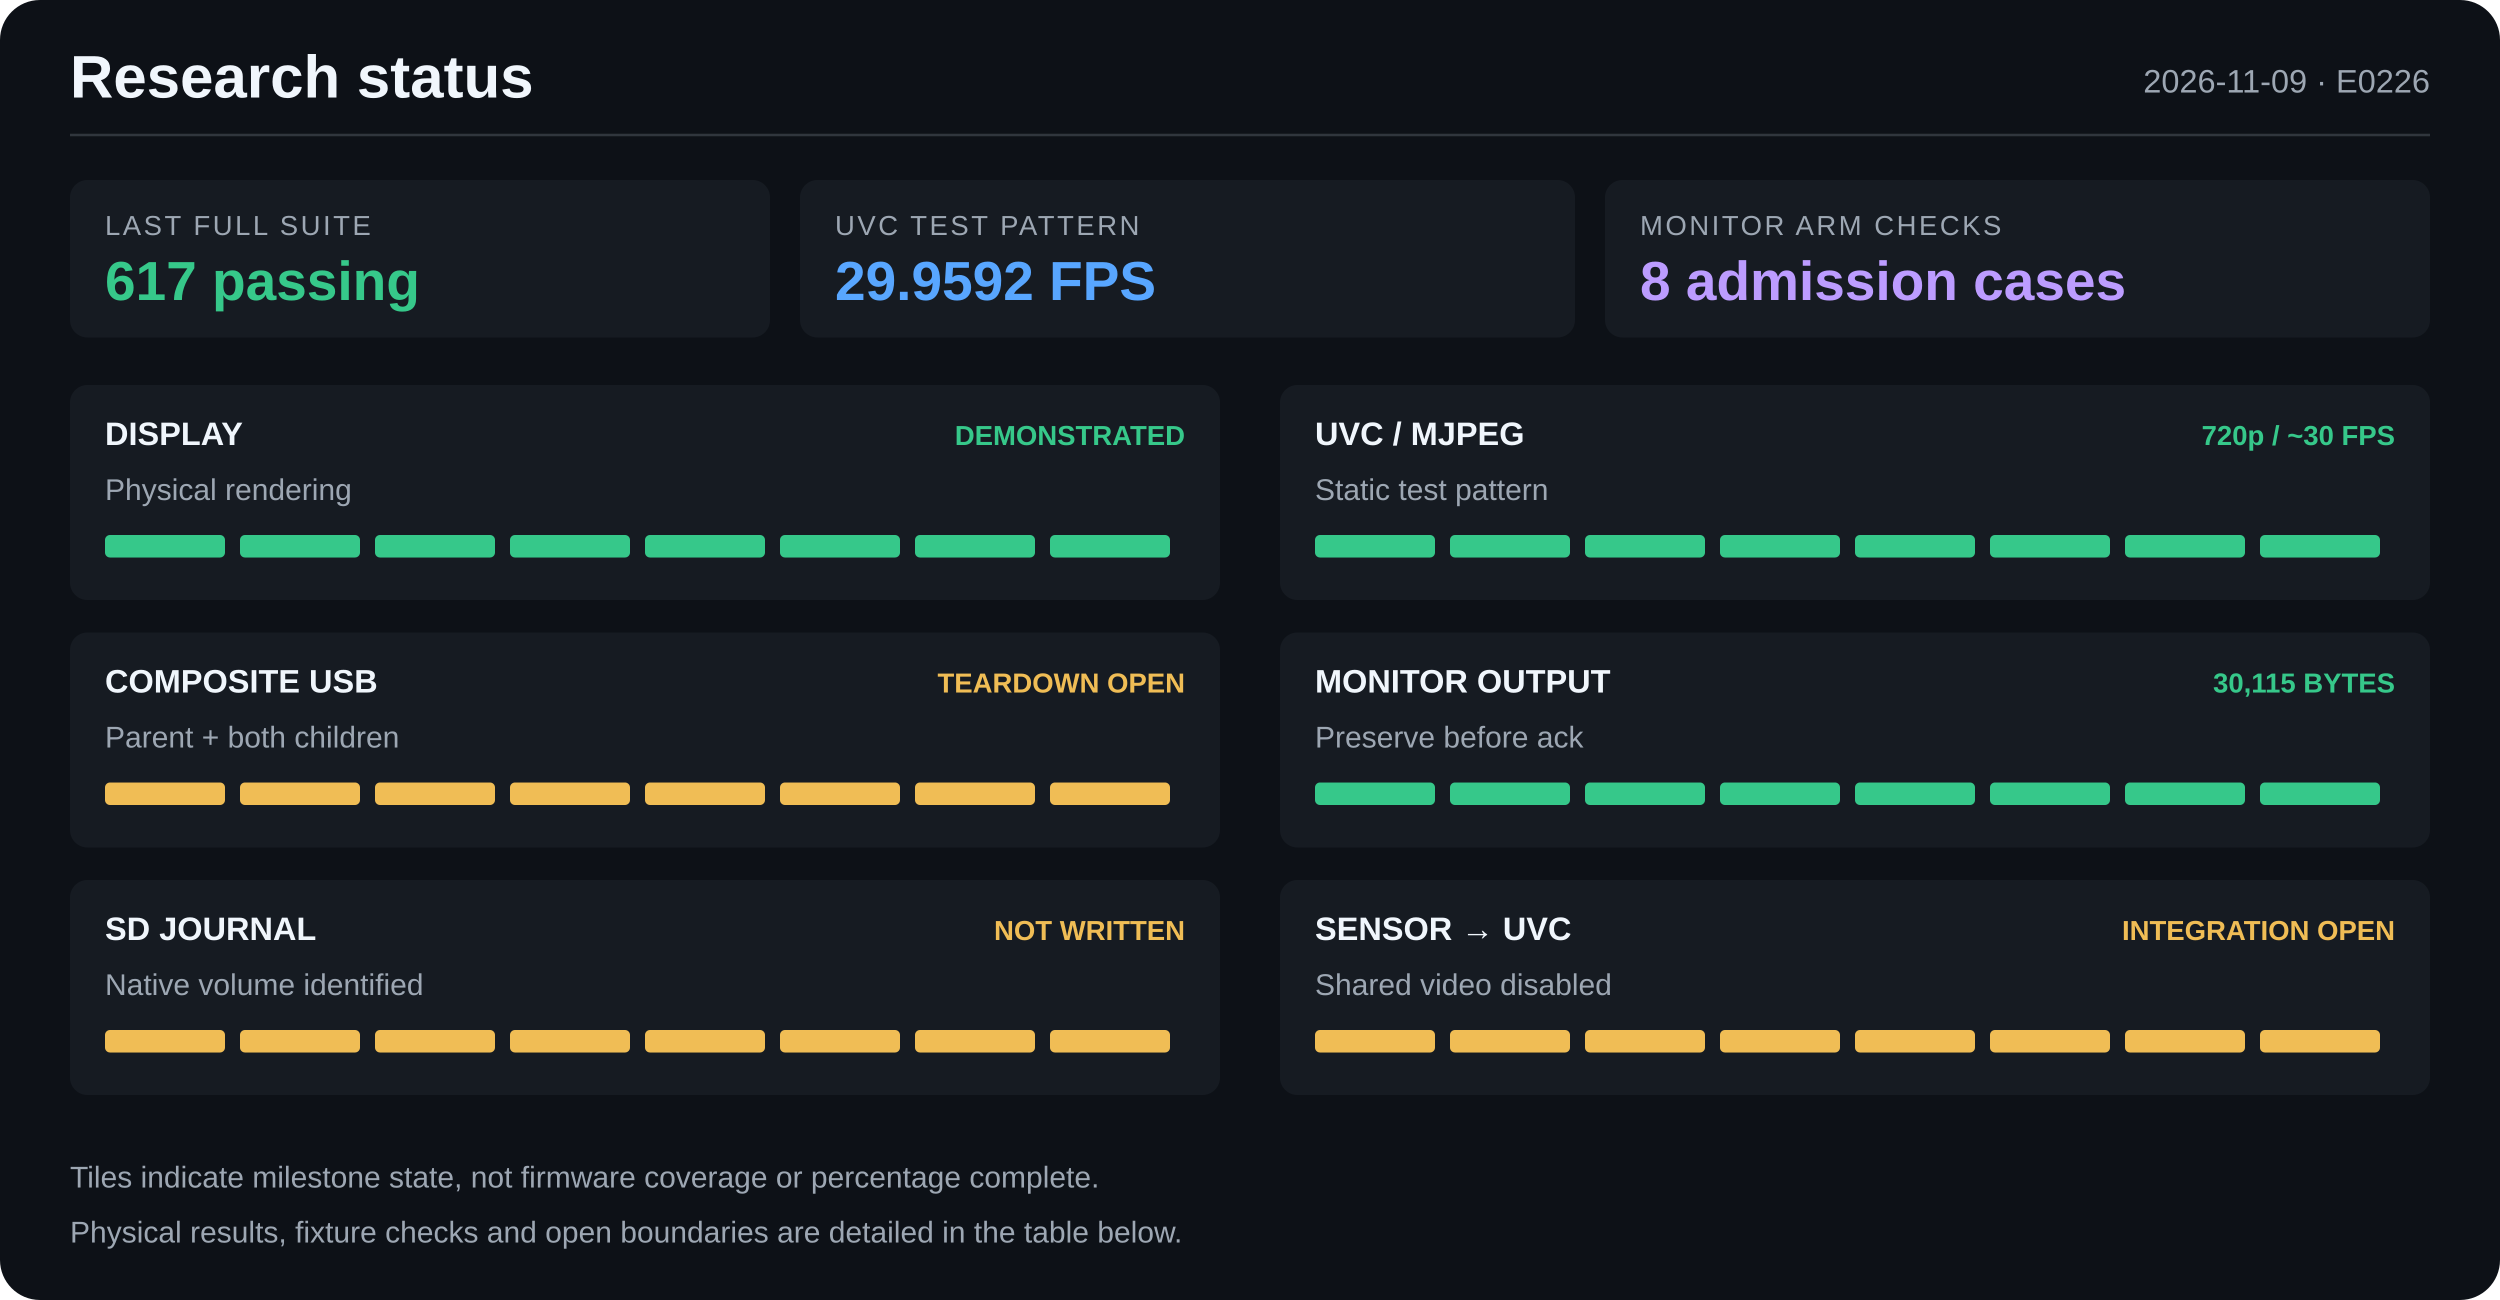
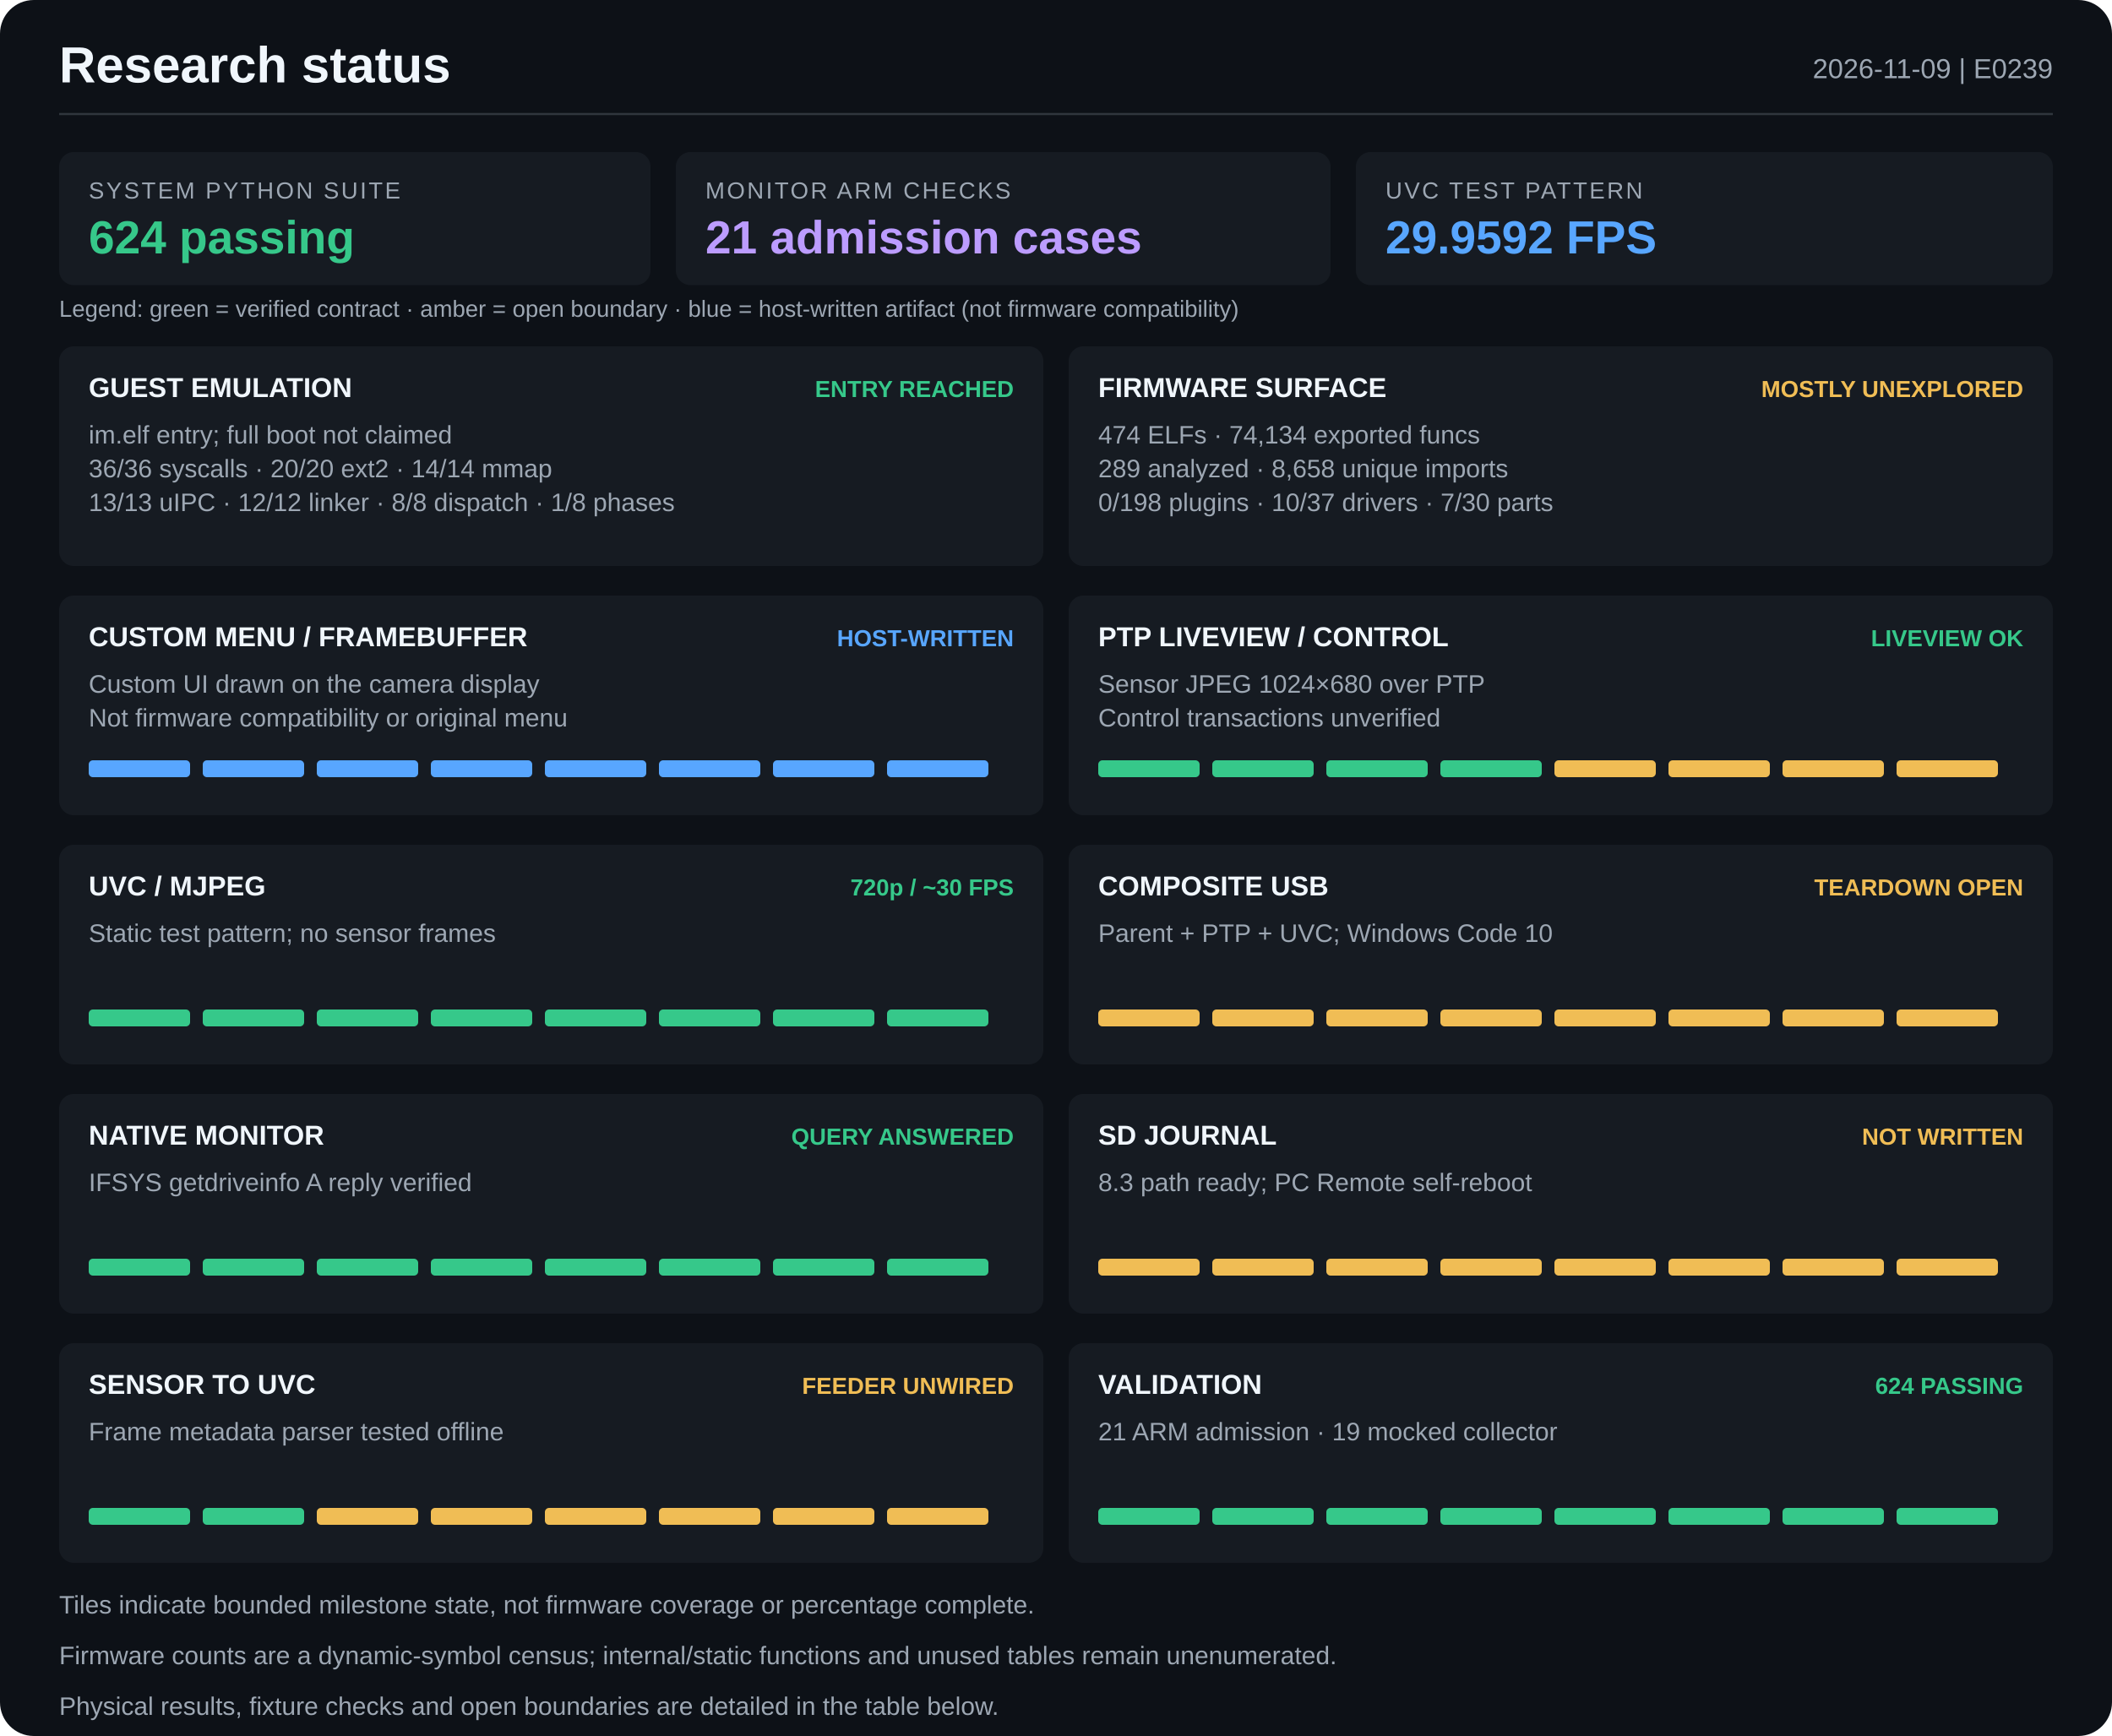
- <svg xmlns="http://www.w3.org/2000/svg" width="1000" height="520" viewBox="0 0 1000 520" role="img" aria-labelledby="title desc">
-   <rect width="1000" height="520" rx="16" fill="#0d1117" />
+ <svg xmlns="http://www.w3.org/2000/svg" width="1000" height="822" viewBox="0 0 1000 822" role="img" aria-labelledby="title desc">
+   <rect width="1000" height="822" rx="16" fill="#0d1117" />
  <g font-family="Segoe UI,Arial,sans-serif">
    <text x="28" y="39" fill="#f0f6fc" font-size="24" font-weight="700">Research status</text>
-     <text x="972" y="37" text-anchor="end" fill="#9da7b3" font-size="13">2026-11-09 · E0226</text>
+     <text x="972" y="37" text-anchor="end" fill="#9da7b3" font-size="13">2026-11-09 | E0239</text>
    <path d="M28 54H972" stroke="#30363d" />
    <rect x="28" y="72" width="280" height="63" rx="7" fill="#161b22" />
-     <text x="42" y="94" fill="#9da7b3" font-size="11" letter-spacing="1">LAST FULL SUITE</text>
-     <text x="42" y="120" fill="#36c88a" font-size="22" font-weight="700">617 passing</text>
+     <text x="42" y="94" fill="#9da7b3" font-size="11" letter-spacing="1">SYSTEM PYTHON SUITE</text>
+     <text x="42" y="120" fill="#36c88a" font-size="22" font-weight="700">624 passing</text>
    <rect x="320" y="72" width="310" height="63" rx="7" fill="#161b22" />
-     <text x="334" y="94" fill="#9da7b3" font-size="11" letter-spacing="1">UVC TEST PATTERN</text>
-     <text x="334" y="120" fill="#58a6ff" font-size="22" font-weight="700">29.9592 FPS</text>
+     <text x="334" y="94" fill="#9da7b3" font-size="11" letter-spacing="1">MONITOR ARM CHECKS</text>
+     <text x="334" y="120" fill="#bc9cff" font-size="22" font-weight="700">21 admission cases</text>
    <rect x="642" y="72" width="330" height="63" rx="7" fill="#161b22" />
-     <text x="656" y="94" fill="#9da7b3" font-size="11" letter-spacing="1">MONITOR ARM CHECKS</text>
-     <text x="656" y="120" fill="#bc9cff" font-size="22" font-weight="700">8 admission cases</text>
-     <rect x="28" y="154" width="460" height="86" rx="7" fill="#161b22" />
-     <text x="42" y="178" fill="#f0f6fc" font-size="13" font-weight="700">DISPLAY</text>
-     <text x="474" y="178" text-anchor="end" fill="#36c88a" font-size="11" font-weight="700">DEMONSTRATED</text>
-     <text x="42" y="200" fill="#9da7b3" font-size="12">Physical rendering</text>
-     <rect x="42" y="214" width="48" height="9" rx="2" fill="#36c88a" />
-     <rect x="96" y="214" width="48" height="9" rx="2" fill="#36c88a" />
-     <rect x="150" y="214" width="48" height="9" rx="2" fill="#36c88a" />
-     <rect x="204" y="214" width="48" height="9" rx="2" fill="#36c88a" />
-     <rect x="258" y="214" width="48" height="9" rx="2" fill="#36c88a" />
-     <rect x="312" y="214" width="48" height="9" rx="2" fill="#36c88a" />
-     <rect x="366" y="214" width="48" height="9" rx="2" fill="#36c88a" />
-     <rect x="420" y="214" width="48" height="9" rx="2" fill="#36c88a" />
-     <rect x="512" y="154" width="460" height="86" rx="7" fill="#161b22" />
-     <text x="526" y="178" fill="#f0f6fc" font-size="13" font-weight="700">UVC / MJPEG</text>
-     <text x="958" y="178" text-anchor="end" fill="#36c88a" font-size="11" font-weight="700">720p / ~30 FPS</text>
-     <text x="526" y="200" fill="#9da7b3" font-size="12">Static test pattern</text>
-     <rect x="526" y="214" width="48" height="9" rx="2" fill="#36c88a" />
-     <rect x="580" y="214" width="48" height="9" rx="2" fill="#36c88a" />
-     <rect x="634" y="214" width="48" height="9" rx="2" fill="#36c88a" />
-     <rect x="688" y="214" width="48" height="9" rx="2" fill="#36c88a" />
-     <rect x="742" y="214" width="48" height="9" rx="2" fill="#36c88a" />
-     <rect x="796" y="214" width="48" height="9" rx="2" fill="#36c88a" />
-     <rect x="850" y="214" width="48" height="9" rx="2" fill="#36c88a" />
-     <rect x="904" y="214" width="48" height="9" rx="2" fill="#36c88a" />
-     <rect x="28" y="253" width="460" height="86" rx="7" fill="#161b22" />
-     <text x="42" y="277" fill="#f0f6fc" font-size="13" font-weight="700">COMPOSITE USB</text>
-     <text x="474" y="277" text-anchor="end" fill="#f0bd55" font-size="11" font-weight="700">TEARDOWN OPEN</text>
-     <text x="42" y="299" fill="#9da7b3" font-size="12">Parent + both children</text>
-     <rect x="42" y="313" width="48" height="9" rx="2" fill="#f0bd55" />
-     <rect x="96" y="313" width="48" height="9" rx="2" fill="#f0bd55" />
-     <rect x="150" y="313" width="48" height="9" rx="2" fill="#f0bd55" />
-     <rect x="204" y="313" width="48" height="9" rx="2" fill="#f0bd55" />
-     <rect x="258" y="313" width="48" height="9" rx="2" fill="#f0bd55" />
-     <rect x="312" y="313" width="48" height="9" rx="2" fill="#f0bd55" />
-     <rect x="366" y="313" width="48" height="9" rx="2" fill="#f0bd55" />
-     <rect x="420" y="313" width="48" height="9" rx="2" fill="#f0bd55" />
-     <rect x="512" y="253" width="460" height="86" rx="7" fill="#161b22" />
-     <text x="526" y="277" fill="#f0f6fc" font-size="13" font-weight="700">MONITOR OUTPUT</text>
-     <text x="958" y="277" text-anchor="end" fill="#36c88a" font-size="11" font-weight="700">30,115 BYTES</text>
-     <text x="526" y="299" fill="#9da7b3" font-size="12">Preserve before ack</text>
-     <rect x="526" y="313" width="48" height="9" rx="2" fill="#36c88a" />
-     <rect x="580" y="313" width="48" height="9" rx="2" fill="#36c88a" />
-     <rect x="634" y="313" width="48" height="9" rx="2" fill="#36c88a" />
-     <rect x="688" y="313" width="48" height="9" rx="2" fill="#36c88a" />
-     <rect x="742" y="313" width="48" height="9" rx="2" fill="#36c88a" />
-     <rect x="796" y="313" width="48" height="9" rx="2" fill="#36c88a" />
-     <rect x="850" y="313" width="48" height="9" rx="2" fill="#36c88a" />
-     <rect x="904" y="313" width="48" height="9" rx="2" fill="#36c88a" />
-     <rect x="28" y="352" width="460" height="86" rx="7" fill="#161b22" />
-     <text x="42" y="376" fill="#f0f6fc" font-size="13" font-weight="700">SD JOURNAL</text>
-     <text x="474" y="376" text-anchor="end" fill="#f0bd55" font-size="11" font-weight="700">NOT WRITTEN</text>
-     <text x="42" y="398" fill="#9da7b3" font-size="12">Native volume identified</text>
-     <rect x="42" y="412" width="48" height="9" rx="2" fill="#f0bd55" />
-     <rect x="96" y="412" width="48" height="9" rx="2" fill="#f0bd55" />
-     <rect x="150" y="412" width="48" height="9" rx="2" fill="#f0bd55" />
-     <rect x="204" y="412" width="48" height="9" rx="2" fill="#f0bd55" />
-     <rect x="258" y="412" width="48" height="9" rx="2" fill="#f0bd55" />
-     <rect x="312" y="412" width="48" height="9" rx="2" fill="#f0bd55" />
-     <rect x="366" y="412" width="48" height="9" rx="2" fill="#f0bd55" />
-     <rect x="420" y="412" width="48" height="9" rx="2" fill="#f0bd55" />
-     <rect x="512" y="352" width="460" height="86" rx="7" fill="#161b22" />
-     <text x="526" y="376" fill="#f0f6fc" font-size="13" font-weight="700">SENSOR → UVC</text>
-     <text x="958" y="376" text-anchor="end" fill="#f0bd55" font-size="11" font-weight="700">INTEGRATION OPEN</text>
-     <text x="526" y="398" fill="#9da7b3" font-size="12">Shared video disabled</text>
-     <rect x="526" y="412" width="48" height="9" rx="2" fill="#f0bd55" />
-     <rect x="580" y="412" width="48" height="9" rx="2" fill="#f0bd55" />
-     <rect x="634" y="412" width="48" height="9" rx="2" fill="#f0bd55" />
-     <rect x="688" y="412" width="48" height="9" rx="2" fill="#f0bd55" />
-     <rect x="742" y="412" width="48" height="9" rx="2" fill="#f0bd55" />
-     <rect x="796" y="412" width="48" height="9" rx="2" fill="#f0bd55" />
-     <rect x="850" y="412" width="48" height="9" rx="2" fill="#f0bd55" />
-     <rect x="904" y="412" width="48" height="9" rx="2" fill="#f0bd55" />
-     <text x="28" y="475" fill="#9da7b3" font-size="12">Tiles indicate milestone state, not firmware coverage or percentage complete.</text>
-     <text x="28" y="497" fill="#9da7b3" font-size="12">Physical results, fixture checks and open boundaries are detailed in the table below.</text>
+     <text x="656" y="94" fill="#9da7b3" font-size="11" letter-spacing="1">UVC TEST PATTERN</text>
+     <text x="656" y="120" fill="#58a6ff" font-size="22" font-weight="700">29.9592 FPS</text>
+     <text x="28" y="150" fill="#9da7b3" font-size="11">Legend: green = verified contract · amber = open boundary · blue = host-written artifact (not firmware compatibility)</text>
+     <rect x="28" y="164" width="466" height="104" rx="7" fill="#161b22" />
+     <text x="42" y="188" fill="#f0f6fc" font-size="13" font-weight="700">GUEST EMULATION</text>
+     <text x="480" y="188" text-anchor="end" fill="#36c88a" font-size="11" font-weight="700">ENTRY REACHED</text>
+     <text x="42" y="210" fill="#9da7b3" font-size="12">im.elf entry; full boot not claimed</text>
+     <text x="42" y="226" fill="#9da7b3" font-size="12">36/36 syscalls · 20/20 ext2 · 14/14 mmap</text>
+     <text x="42" y="242" fill="#9da7b3" font-size="12">13/13 uIPC · 12/12 linker · 8/8 dispatch · 1/8 phases</text>
+     <rect x="506" y="164" width="466" height="104" rx="7" fill="#161b22" />
+     <text x="520" y="188" fill="#f0f6fc" font-size="13" font-weight="700">FIRMWARE SURFACE</text>
+     <text x="958" y="188" text-anchor="end" fill="#f0bd55" font-size="11" font-weight="700">MOSTLY UNEXPLORED</text>
+     <text x="520" y="210" fill="#9da7b3" font-size="12">474 ELFs · 74,134 exported funcs</text>
+     <text x="520" y="226" fill="#9da7b3" font-size="12">289 analyzed · 8,658 unique imports</text>
+     <text x="520" y="242" fill="#9da7b3" font-size="12">0/198 plugins · 10/37 drivers · 7/30 parts</text>
+     <rect x="28" y="282" width="466" height="104" rx="7" fill="#161b22" />
+     <text x="42" y="306" fill="#f0f6fc" font-size="13" font-weight="700">CUSTOM MENU / FRAMEBUFFER</text>
+     <text x="480" y="306" text-anchor="end" fill="#58a6ff" font-size="11" font-weight="700">HOST-WRITTEN</text>
+     <text x="42" y="328" fill="#9da7b3" font-size="12">Custom UI drawn on the camera display</text>
+     <text x="42" y="344" fill="#9da7b3" font-size="12">Not firmware compatibility or original menu</text>
+     <rect x="42" y="360" width="48" height="8" rx="2" fill="#58a6ff" />
+     <rect x="96" y="360" width="48" height="8" rx="2" fill="#58a6ff" />
+     <rect x="150" y="360" width="48" height="8" rx="2" fill="#58a6ff" />
+     <rect x="204" y="360" width="48" height="8" rx="2" fill="#58a6ff" />
+     <rect x="258" y="360" width="48" height="8" rx="2" fill="#58a6ff" />
+     <rect x="312" y="360" width="48" height="8" rx="2" fill="#58a6ff" />
+     <rect x="366" y="360" width="48" height="8" rx="2" fill="#58a6ff" />
+     <rect x="420" y="360" width="48" height="8" rx="2" fill="#58a6ff" />
+     <rect x="506" y="282" width="466" height="104" rx="7" fill="#161b22" />
+     <text x="520" y="306" fill="#f0f6fc" font-size="13" font-weight="700">PTP LIVEVIEW / CONTROL</text>
+     <text x="958" y="306" text-anchor="end" fill="#36c88a" font-size="11" font-weight="700">LIVEVIEW OK</text>
+     <text x="520" y="328" fill="#9da7b3" font-size="12">Sensor JPEG 1024×680 over PTP</text>
+     <text x="520" y="344" fill="#9da7b3" font-size="12">Control transactions unverified</text>
+     <rect x="520" y="360" width="48" height="8" rx="2" fill="#36c88a" />
+     <rect x="574" y="360" width="48" height="8" rx="2" fill="#36c88a" />
+     <rect x="628" y="360" width="48" height="8" rx="2" fill="#36c88a" />
+     <rect x="682" y="360" width="48" height="8" rx="2" fill="#36c88a" />
+     <rect x="736" y="360" width="48" height="8" rx="2" fill="#f0bd55" />
+     <rect x="790" y="360" width="48" height="8" rx="2" fill="#f0bd55" />
+     <rect x="844" y="360" width="48" height="8" rx="2" fill="#f0bd55" />
+     <rect x="898" y="360" width="48" height="8" rx="2" fill="#f0bd55" />
+     <rect x="28" y="400" width="466" height="104" rx="7" fill="#161b22" />
+     <text x="42" y="424" fill="#f0f6fc" font-size="13" font-weight="700">UVC / MJPEG</text>
+     <text x="480" y="424" text-anchor="end" fill="#36c88a" font-size="11" font-weight="700">720p / ~30 FPS</text>
+     <text x="42" y="446" fill="#9da7b3" font-size="12">Static test pattern; no sensor frames</text>
+     <rect x="42" y="478" width="48" height="8" rx="2" fill="#36c88a" />
+     <rect x="96" y="478" width="48" height="8" rx="2" fill="#36c88a" />
+     <rect x="150" y="478" width="48" height="8" rx="2" fill="#36c88a" />
+     <rect x="204" y="478" width="48" height="8" rx="2" fill="#36c88a" />
+     <rect x="258" y="478" width="48" height="8" rx="2" fill="#36c88a" />
+     <rect x="312" y="478" width="48" height="8" rx="2" fill="#36c88a" />
+     <rect x="366" y="478" width="48" height="8" rx="2" fill="#36c88a" />
+     <rect x="420" y="478" width="48" height="8" rx="2" fill="#36c88a" />
+     <rect x="506" y="400" width="466" height="104" rx="7" fill="#161b22" />
+     <text x="520" y="424" fill="#f0f6fc" font-size="13" font-weight="700">COMPOSITE USB</text>
+     <text x="958" y="424" text-anchor="end" fill="#f0bd55" font-size="11" font-weight="700">TEARDOWN OPEN</text>
+     <text x="520" y="446" fill="#9da7b3" font-size="12">Parent + PTP + UVC; Windows Code 10</text>
+     <rect x="520" y="478" width="48" height="8" rx="2" fill="#f0bd55" />
+     <rect x="574" y="478" width="48" height="8" rx="2" fill="#f0bd55" />
+     <rect x="628" y="478" width="48" height="8" rx="2" fill="#f0bd55" />
+     <rect x="682" y="478" width="48" height="8" rx="2" fill="#f0bd55" />
+     <rect x="736" y="478" width="48" height="8" rx="2" fill="#f0bd55" />
+     <rect x="790" y="478" width="48" height="8" rx="2" fill="#f0bd55" />
+     <rect x="844" y="478" width="48" height="8" rx="2" fill="#f0bd55" />
+     <rect x="898" y="478" width="48" height="8" rx="2" fill="#f0bd55" />
+     <rect x="28" y="518" width="466" height="104" rx="7" fill="#161b22" />
+     <text x="42" y="542" fill="#f0f6fc" font-size="13" font-weight="700">NATIVE MONITOR</text>
+     <text x="480" y="542" text-anchor="end" fill="#36c88a" font-size="11" font-weight="700">QUERY ANSWERED</text>
+     <text x="42" y="564" fill="#9da7b3" font-size="12">IFSYS getdriveinfo A reply verified</text>
+     <rect x="42" y="596" width="48" height="8" rx="2" fill="#36c88a" />
+     <rect x="96" y="596" width="48" height="8" rx="2" fill="#36c88a" />
+     <rect x="150" y="596" width="48" height="8" rx="2" fill="#36c88a" />
+     <rect x="204" y="596" width="48" height="8" rx="2" fill="#36c88a" />
+     <rect x="258" y="596" width="48" height="8" rx="2" fill="#36c88a" />
+     <rect x="312" y="596" width="48" height="8" rx="2" fill="#36c88a" />
+     <rect x="366" y="596" width="48" height="8" rx="2" fill="#36c88a" />
+     <rect x="420" y="596" width="48" height="8" rx="2" fill="#36c88a" />
+     <rect x="506" y="518" width="466" height="104" rx="7" fill="#161b22" />
+     <text x="520" y="542" fill="#f0f6fc" font-size="13" font-weight="700">SD JOURNAL</text>
+     <text x="958" y="542" text-anchor="end" fill="#f0bd55" font-size="11" font-weight="700">NOT WRITTEN</text>
+     <text x="520" y="564" fill="#9da7b3" font-size="12">8.3 path ready; PC Remote self-reboot</text>
+     <rect x="520" y="596" width="48" height="8" rx="2" fill="#f0bd55" />
+     <rect x="574" y="596" width="48" height="8" rx="2" fill="#f0bd55" />
+     <rect x="628" y="596" width="48" height="8" rx="2" fill="#f0bd55" />
+     <rect x="682" y="596" width="48" height="8" rx="2" fill="#f0bd55" />
+     <rect x="736" y="596" width="48" height="8" rx="2" fill="#f0bd55" />
+     <rect x="790" y="596" width="48" height="8" rx="2" fill="#f0bd55" />
+     <rect x="844" y="596" width="48" height="8" rx="2" fill="#f0bd55" />
+     <rect x="898" y="596" width="48" height="8" rx="2" fill="#f0bd55" />
+     <rect x="28" y="636" width="466" height="104" rx="7" fill="#161b22" />
+     <text x="42" y="660" fill="#f0f6fc" font-size="13" font-weight="700">SENSOR TO UVC</text>
+     <text x="480" y="660" text-anchor="end" fill="#f0bd55" font-size="11" font-weight="700">FEEDER UNWIRED</text>
+     <text x="42" y="682" fill="#9da7b3" font-size="12">Frame metadata parser tested offline</text>
+     <rect x="42" y="714" width="48" height="8" rx="2" fill="#36c88a" />
+     <rect x="96" y="714" width="48" height="8" rx="2" fill="#36c88a" />
+     <rect x="150" y="714" width="48" height="8" rx="2" fill="#f0bd55" />
+     <rect x="204" y="714" width="48" height="8" rx="2" fill="#f0bd55" />
+     <rect x="258" y="714" width="48" height="8" rx="2" fill="#f0bd55" />
+     <rect x="312" y="714" width="48" height="8" rx="2" fill="#f0bd55" />
+     <rect x="366" y="714" width="48" height="8" rx="2" fill="#f0bd55" />
+     <rect x="420" y="714" width="48" height="8" rx="2" fill="#f0bd55" />
+     <rect x="506" y="636" width="466" height="104" rx="7" fill="#161b22" />
+     <text x="520" y="660" fill="#f0f6fc" font-size="13" font-weight="700">VALIDATION</text>
+     <text x="958" y="660" text-anchor="end" fill="#36c88a" font-size="11" font-weight="700">624 PASSING</text>
+     <text x="520" y="682" fill="#9da7b3" font-size="12">21 ARM admission · 19 mocked collector</text>
+     <rect x="520" y="714" width="48" height="8" rx="2" fill="#36c88a" />
+     <rect x="574" y="714" width="48" height="8" rx="2" fill="#36c88a" />
+     <rect x="628" y="714" width="48" height="8" rx="2" fill="#36c88a" />
+     <rect x="682" y="714" width="48" height="8" rx="2" fill="#36c88a" />
+     <rect x="736" y="714" width="48" height="8" rx="2" fill="#36c88a" />
+     <rect x="790" y="714" width="48" height="8" rx="2" fill="#36c88a" />
+     <rect x="844" y="714" width="48" height="8" rx="2" fill="#36c88a" />
+     <rect x="898" y="714" width="48" height="8" rx="2" fill="#36c88a" />
+     <text x="28" y="764" fill="#9da7b3" font-size="12">Tiles indicate bounded milestone state, not firmware coverage or percentage complete.</text>
+     <text x="28" y="788" fill="#9da7b3" font-size="12">Firmware counts are a dynamic-symbol census; internal/static functions and unused tables remain unenumerated.</text>
+     <text x="28" y="812" fill="#9da7b3" font-size="12">Physical results, fixture checks and open boundaries are detailed in the table below.</text>
  </g>
</svg>
